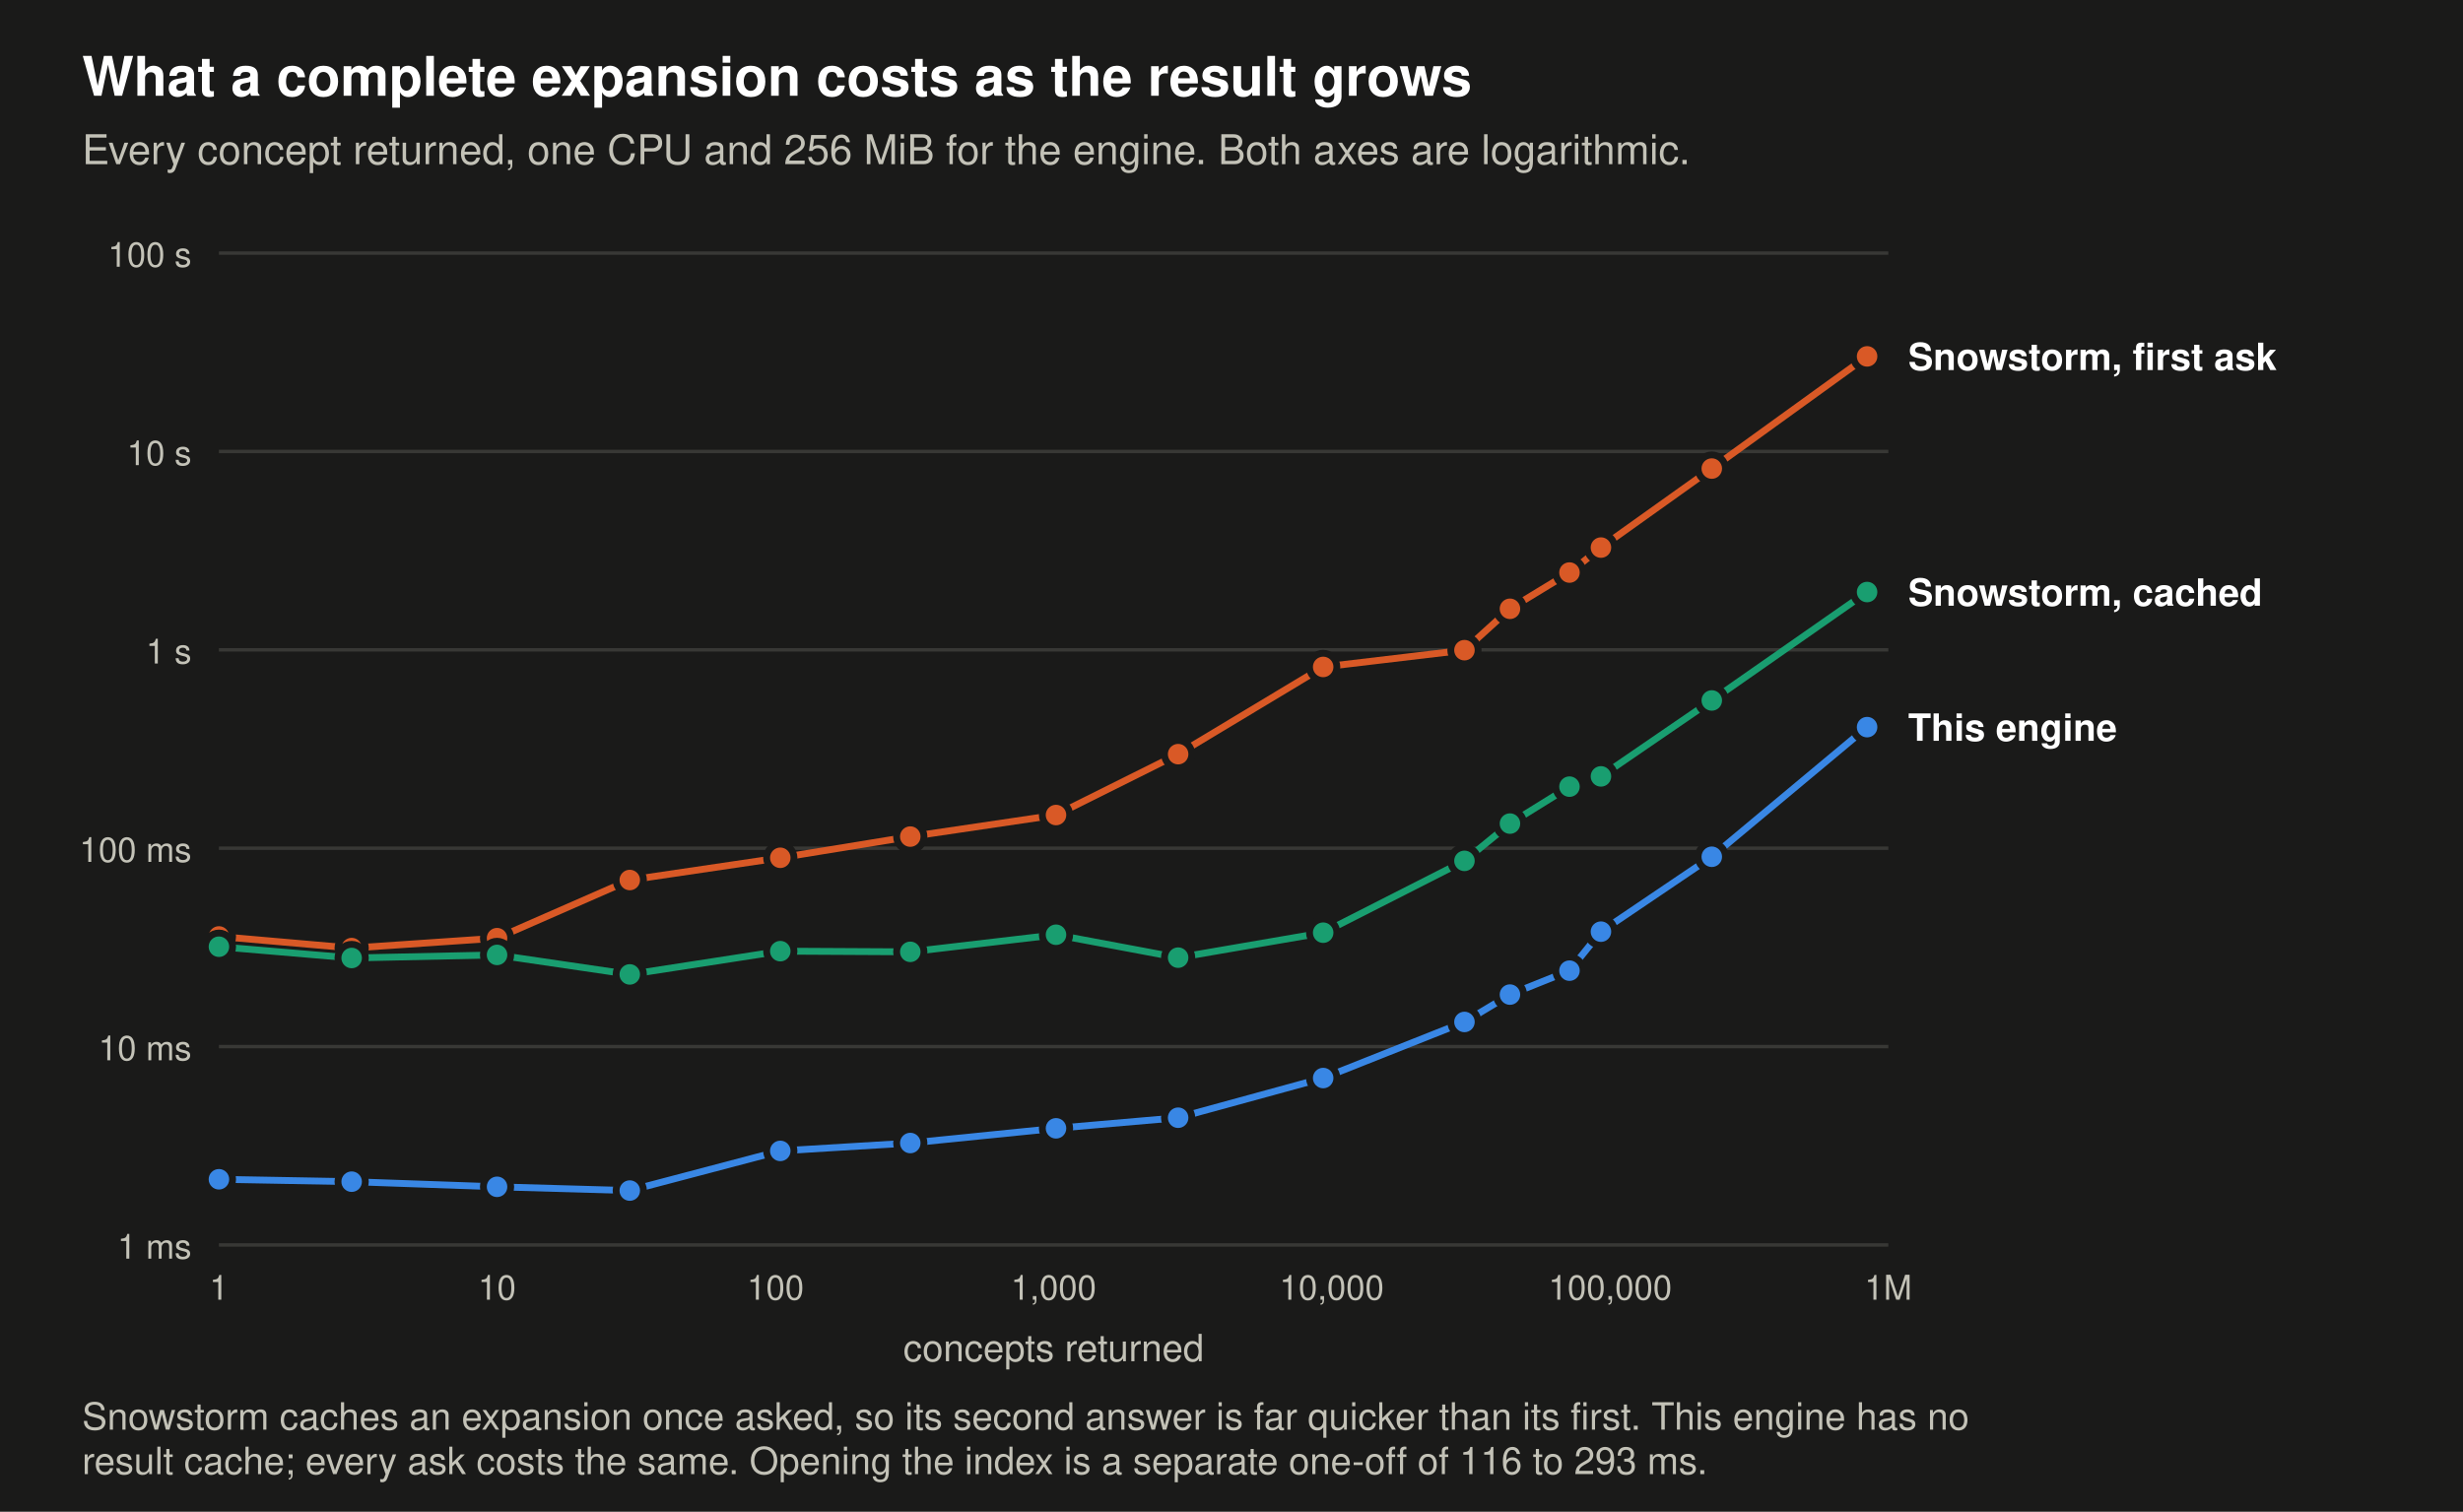
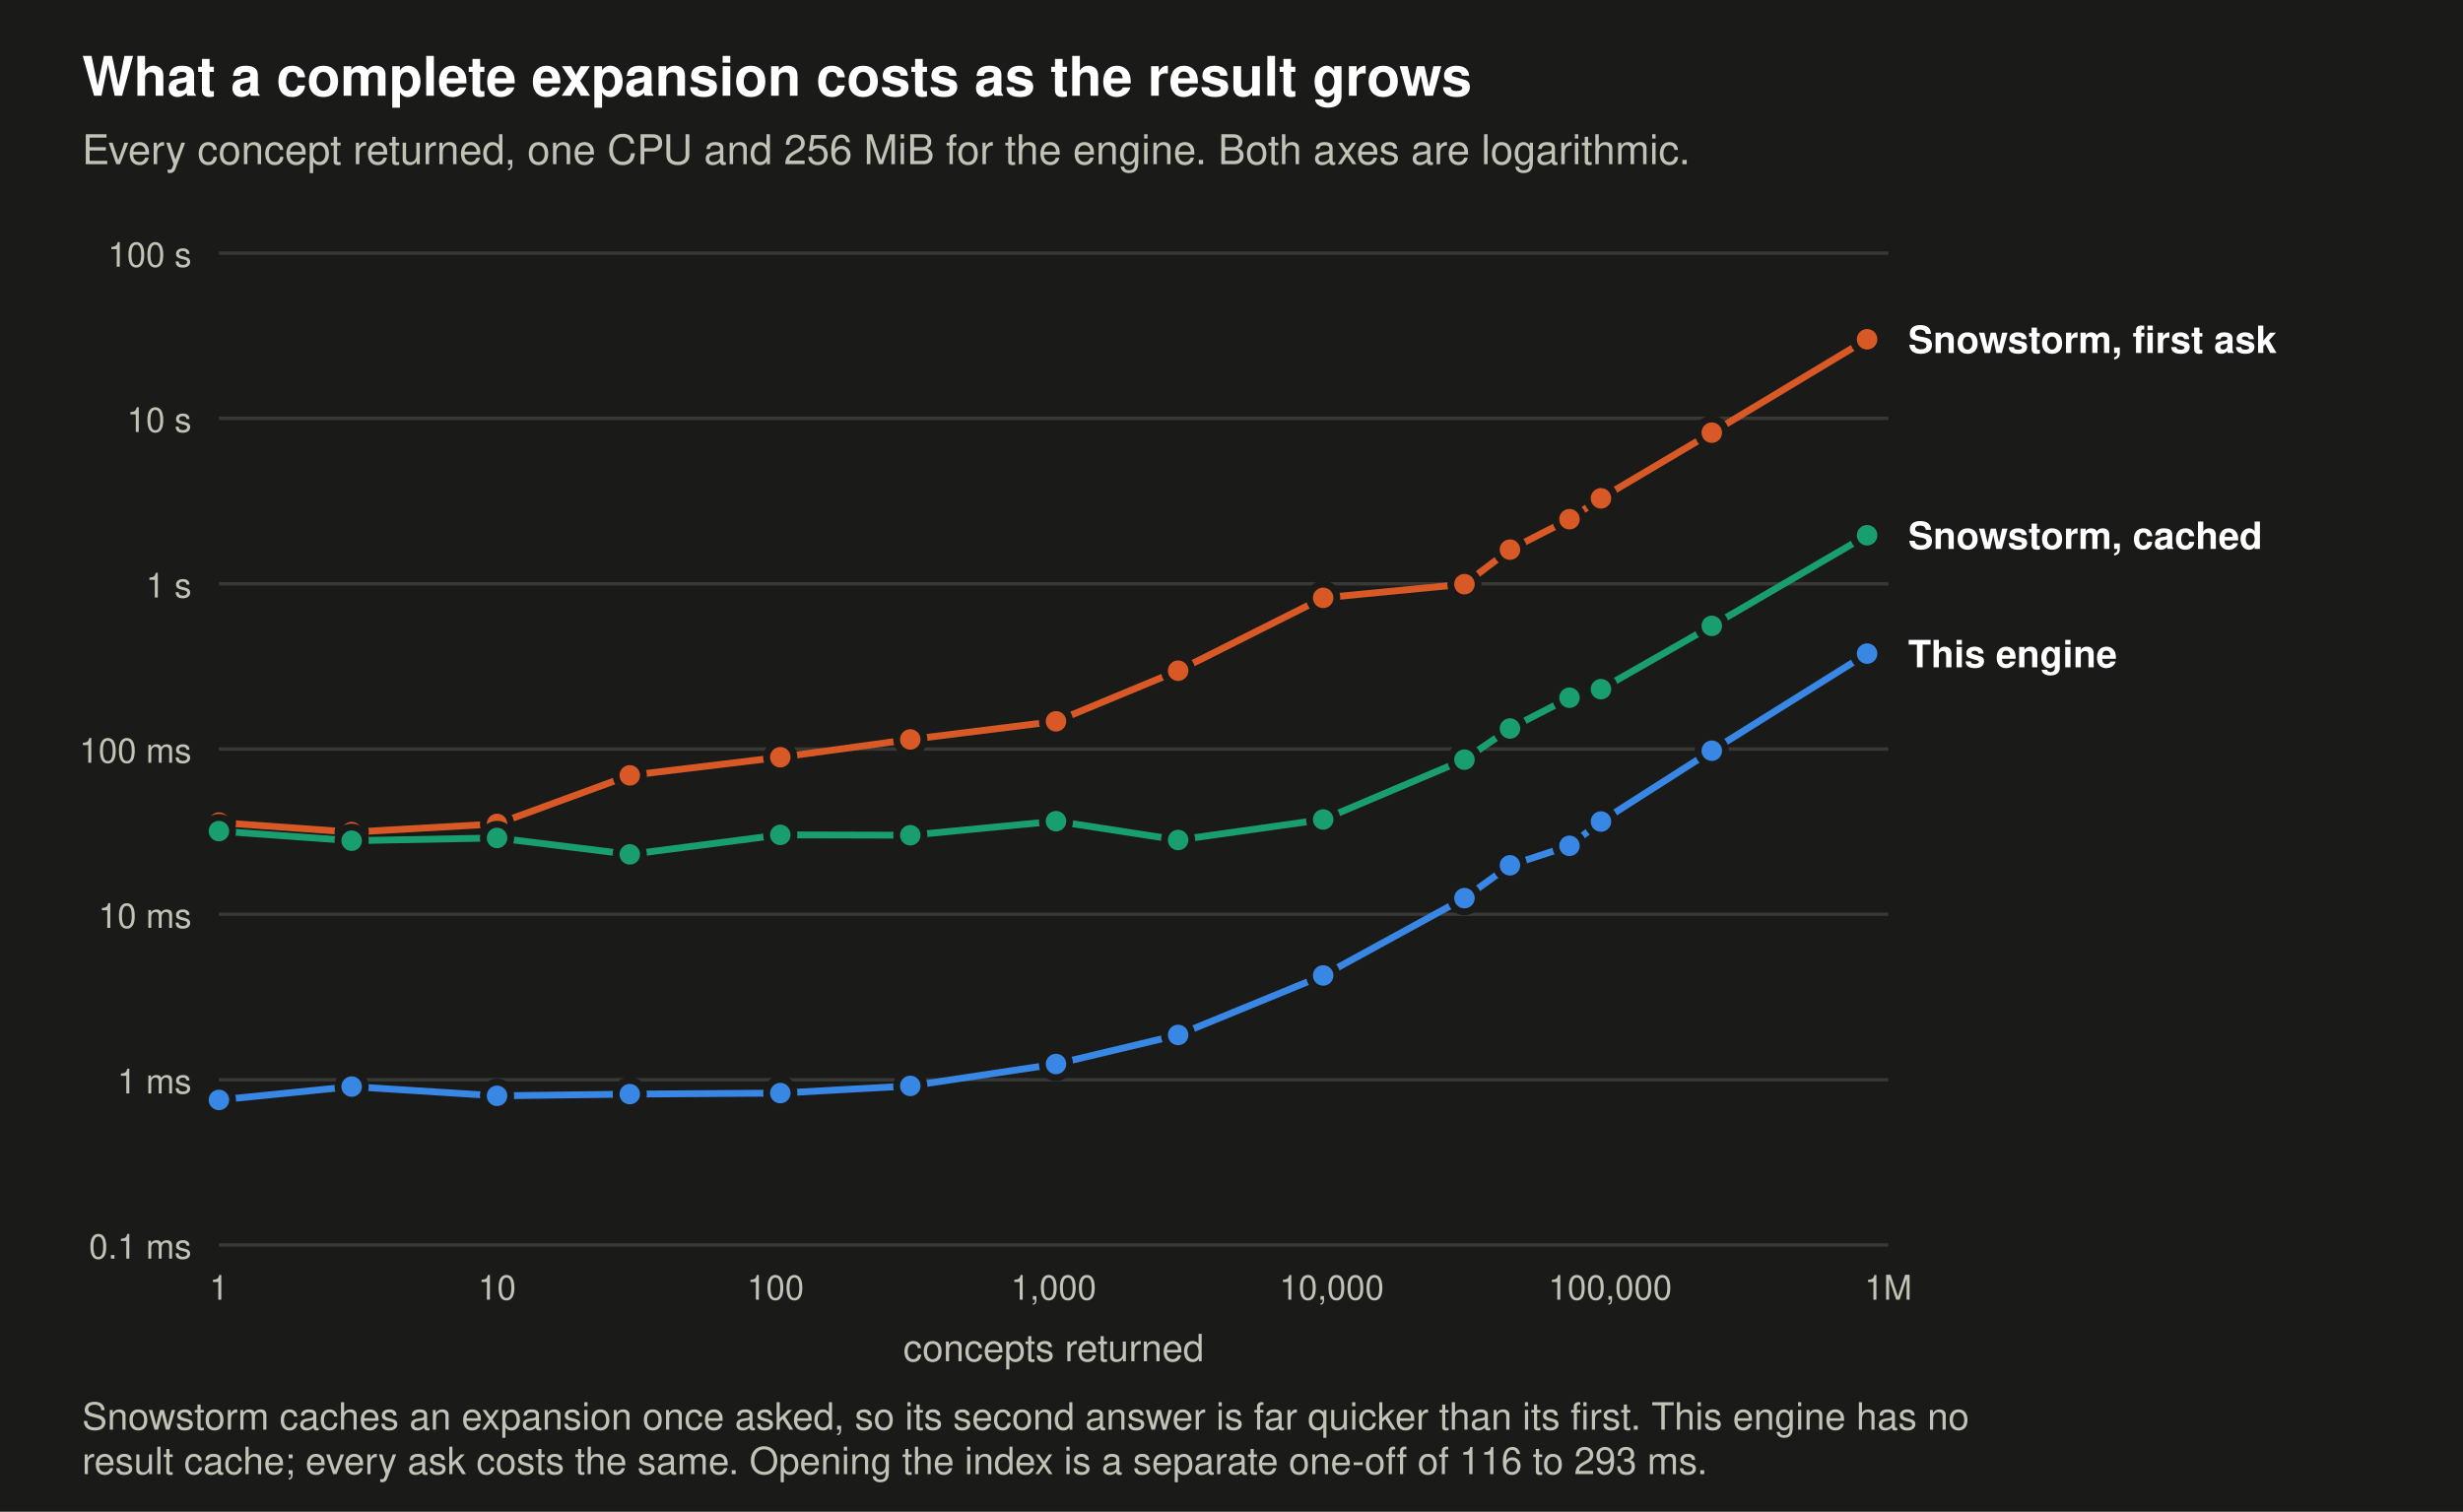
<svg xmlns="http://www.w3.org/2000/svg" width="720" height="442" viewBox="0 0 720 442" font-family="-apple-system,BlinkMacSystemFont,'Segoe UI',Helvetica,Arial,sans-serif" role="img" aria-label="What a complete expansion costs as the result grows">
  <rect width="720" height="442" fill="#1a1a19" />
  <text x="24" y="28" font-size="16" font-weight="600" fill="#ffffff">What a complete expansion costs as the result grows</text>
  <text x="24" y="48" font-size="12" fill="#c3c2b7">Every concept returned, one CPU and 256 MiB for the engine. Both axes are logarithmic.</text>
  <line x1="64" y1="364.0" x2="552" y2="364.0" stroke="#383835" stroke-width="1" />
-   <text x="56" y="368.0" font-size="10" text-anchor="end" fill="#c3c2b7">1 ms</text>
-   <line x1="64" y1="306.0" x2="552" y2="306.0" stroke="#383835" stroke-width="1" />
-   <text x="56" y="310.0" font-size="10" text-anchor="end" fill="#c3c2b7">10 ms</text>
-   <line x1="64" y1="248.0" x2="552" y2="248.0" stroke="#383835" stroke-width="1" />
-   <text x="56" y="252.0" font-size="10" text-anchor="end" fill="#c3c2b7">100 ms</text>
-   <line x1="64" y1="190.0" x2="552" y2="190.0" stroke="#383835" stroke-width="1" />
-   <text x="56" y="194.0" font-size="10" text-anchor="end" fill="#c3c2b7">1 s</text>
-   <line x1="64" y1="132.0" x2="552" y2="132.0" stroke="#383835" stroke-width="1" />
-   <text x="56" y="136.0" font-size="10" text-anchor="end" fill="#c3c2b7">10 s</text>
+   <text x="56" y="368.0" font-size="10" text-anchor="end" fill="#c3c2b7">0.1 ms</text>
+   <line x1="64" y1="315.7" x2="552" y2="315.7" stroke="#383835" stroke-width="1" />
+   <text x="56" y="319.7" font-size="10" text-anchor="end" fill="#c3c2b7">1 ms</text>
+   <line x1="64" y1="267.3" x2="552" y2="267.3" stroke="#383835" stroke-width="1" />
+   <text x="56" y="271.3" font-size="10" text-anchor="end" fill="#c3c2b7">10 ms</text>
+   <line x1="64" y1="219.0" x2="552" y2="219.0" stroke="#383835" stroke-width="1" />
+   <text x="56" y="223.0" font-size="10" text-anchor="end" fill="#c3c2b7">100 ms</text>
+   <line x1="64" y1="170.7" x2="552" y2="170.7" stroke="#383835" stroke-width="1" />
+   <text x="56" y="174.7" font-size="10" text-anchor="end" fill="#c3c2b7">1 s</text>
+   <line x1="64" y1="122.3" x2="552" y2="122.3" stroke="#383835" stroke-width="1" />
+   <text x="56" y="126.3" font-size="10" text-anchor="end" fill="#c3c2b7">10 s</text>
  <line x1="64" y1="74.0" x2="552" y2="74.0" stroke="#383835" stroke-width="1" />
  <text x="56" y="78.0" font-size="10" text-anchor="end" fill="#c3c2b7">100 s</text>
  <text x="64.0" y="380" font-size="10" text-anchor="middle" fill="#c3c2b7">1</text>
  <text x="145.3" y="380" font-size="10" text-anchor="middle" fill="#c3c2b7">10</text>
  <text x="226.7" y="380" font-size="10" text-anchor="middle" fill="#c3c2b7">100</text>
  <text x="308.0" y="380" font-size="10" text-anchor="middle" fill="#c3c2b7">1,000</text>
  <text x="389.3" y="380" font-size="10" text-anchor="middle" fill="#c3c2b7">10,000</text>
  <text x="470.7" y="380" font-size="10" text-anchor="middle" fill="#c3c2b7">100,000</text>
  <text x="552.0" y="380" font-size="10" text-anchor="middle" fill="#c3c2b7">1M</text>
  <text x="308" y="398" font-size="11" text-anchor="middle" fill="#c3c2b7">concepts returned</text>
-   <polyline points="64.0,344.8 102.8,345.5 145.3,347.0 184.1,348.1 228.1,336.5 266.1,334.2 308.7,329.9 344.4,326.8 386.8,315.2 428.1,298.8 441.4,290.8 458.8,283.8 468.0,272.4 500.4,250.5 545.8,212.6" fill="none" stroke="#3987e5" stroke-width="2" stroke-linejoin="round" stroke-linecap="round" />
-   <circle cx="64.0" cy="344.8" r="4" fill="#3987e5" stroke="#1a1a19" stroke-width="2" />
-   <circle cx="102.8" cy="345.5" r="4" fill="#3987e5" stroke="#1a1a19" stroke-width="2" />
-   <circle cx="145.3" cy="347.0" r="4" fill="#3987e5" stroke="#1a1a19" stroke-width="2" />
-   <circle cx="184.1" cy="348.1" r="4" fill="#3987e5" stroke="#1a1a19" stroke-width="2" />
-   <circle cx="228.1" cy="336.5" r="4" fill="#3987e5" stroke="#1a1a19" stroke-width="2" />
-   <circle cx="266.1" cy="334.2" r="4" fill="#3987e5" stroke="#1a1a19" stroke-width="2" />
-   <circle cx="308.7" cy="329.9" r="4" fill="#3987e5" stroke="#1a1a19" stroke-width="2" />
-   <circle cx="344.4" cy="326.8" r="4" fill="#3987e5" stroke="#1a1a19" stroke-width="2" />
-   <circle cx="386.8" cy="315.2" r="4" fill="#3987e5" stroke="#1a1a19" stroke-width="2" />
-   <circle cx="428.1" cy="298.8" r="4" fill="#3987e5" stroke="#1a1a19" stroke-width="2" />
-   <circle cx="441.4" cy="290.8" r="4" fill="#3987e5" stroke="#1a1a19" stroke-width="2" />
-   <circle cx="458.8" cy="283.8" r="4" fill="#3987e5" stroke="#1a1a19" stroke-width="2" />
-   <circle cx="468.0" cy="272.4" r="4" fill="#3987e5" stroke="#1a1a19" stroke-width="2" />
-   <circle cx="500.4" cy="250.5" r="4" fill="#3987e5" stroke="#1a1a19" stroke-width="2" />
-   <circle cx="545.8" cy="212.6" r="4" fill="#3987e5" stroke="#1a1a19" stroke-width="2" />
-   <text x="557.8" y="216.6" font-size="11" font-weight="600" fill="#ffffff">This engine</text>
-   <polyline points="64.0,273.8 102.8,277.2 145.3,274.3 184.1,257.3 228.1,250.8 266.1,244.6 308.7,238.3 344.4,220.5 386.8,195.0 428.1,190.1 441.4,178.0 458.8,167.4 468.0,160.1 500.4,137.0 545.8,104.2" fill="none" stroke="#d95926" stroke-width="2" stroke-linejoin="round" stroke-linecap="round" />
-   <circle cx="64.0" cy="273.8" r="4" fill="#d95926" stroke="#1a1a19" stroke-width="2" />
-   <circle cx="102.8" cy="277.2" r="4" fill="#d95926" stroke="#1a1a19" stroke-width="2" />
-   <circle cx="145.3" cy="274.3" r="4" fill="#d95926" stroke="#1a1a19" stroke-width="2" />
-   <circle cx="184.1" cy="257.3" r="4" fill="#d95926" stroke="#1a1a19" stroke-width="2" />
-   <circle cx="228.1" cy="250.8" r="4" fill="#d95926" stroke="#1a1a19" stroke-width="2" />
-   <circle cx="266.1" cy="244.6" r="4" fill="#d95926" stroke="#1a1a19" stroke-width="2" />
-   <circle cx="308.7" cy="238.3" r="4" fill="#d95926" stroke="#1a1a19" stroke-width="2" />
-   <circle cx="344.4" cy="220.5" r="4" fill="#d95926" stroke="#1a1a19" stroke-width="2" />
-   <circle cx="386.8" cy="195.0" r="4" fill="#d95926" stroke="#1a1a19" stroke-width="2" />
-   <circle cx="428.1" cy="190.1" r="4" fill="#d95926" stroke="#1a1a19" stroke-width="2" />
-   <circle cx="441.4" cy="178.0" r="4" fill="#d95926" stroke="#1a1a19" stroke-width="2" />
-   <circle cx="458.8" cy="167.4" r="4" fill="#d95926" stroke="#1a1a19" stroke-width="2" />
-   <circle cx="468.0" cy="160.1" r="4" fill="#d95926" stroke="#1a1a19" stroke-width="2" />
-   <circle cx="500.4" cy="137.0" r="4" fill="#d95926" stroke="#1a1a19" stroke-width="2" />
-   <circle cx="545.8" cy="104.2" r="4" fill="#d95926" stroke="#1a1a19" stroke-width="2" />
-   <text x="557.8" y="108.2" font-size="11" font-weight="600" fill="#ffffff">Snowstorm, first ask</text>
-   <polyline points="64.0,276.8 102.8,280.1 145.3,279.2 184.1,284.9 228.1,278.1 266.1,278.3 308.7,273.3 344.4,280.0 386.8,272.7 428.1,251.7 441.4,240.8 458.8,230.0 468.0,227.0 500.4,204.8 545.8,173.1" fill="none" stroke="#199e70" stroke-width="2" stroke-linejoin="round" stroke-linecap="round" />
-   <circle cx="64.0" cy="276.8" r="4" fill="#199e70" stroke="#1a1a19" stroke-width="2" />
-   <circle cx="102.8" cy="280.1" r="4" fill="#199e70" stroke="#1a1a19" stroke-width="2" />
-   <circle cx="145.3" cy="279.2" r="4" fill="#199e70" stroke="#1a1a19" stroke-width="2" />
-   <circle cx="184.1" cy="284.9" r="4" fill="#199e70" stroke="#1a1a19" stroke-width="2" />
-   <circle cx="228.1" cy="278.1" r="4" fill="#199e70" stroke="#1a1a19" stroke-width="2" />
-   <circle cx="266.1" cy="278.3" r="4" fill="#199e70" stroke="#1a1a19" stroke-width="2" />
-   <circle cx="308.7" cy="273.3" r="4" fill="#199e70" stroke="#1a1a19" stroke-width="2" />
-   <circle cx="344.4" cy="280.0" r="4" fill="#199e70" stroke="#1a1a19" stroke-width="2" />
-   <circle cx="386.8" cy="272.7" r="4" fill="#199e70" stroke="#1a1a19" stroke-width="2" />
-   <circle cx="428.1" cy="251.7" r="4" fill="#199e70" stroke="#1a1a19" stroke-width="2" />
-   <circle cx="441.4" cy="240.8" r="4" fill="#199e70" stroke="#1a1a19" stroke-width="2" />
-   <circle cx="458.8" cy="230.0" r="4" fill="#199e70" stroke="#1a1a19" stroke-width="2" />
-   <circle cx="468.0" cy="227.0" r="4" fill="#199e70" stroke="#1a1a19" stroke-width="2" />
-   <circle cx="500.4" cy="204.8" r="4" fill="#199e70" stroke="#1a1a19" stroke-width="2" />
-   <circle cx="545.8" cy="173.1" r="4" fill="#199e70" stroke="#1a1a19" stroke-width="2" />
-   <text x="557.8" y="177.1" font-size="11" font-weight="600" fill="#ffffff">Snowstorm, cached</text>
+   <polyline points="64.0,321.6 102.8,317.7 145.3,320.4 184.1,319.9 228.1,319.6 266.1,317.5 308.7,311.1 344.4,302.6 386.8,285.2 428.1,262.6 441.4,253.0 458.8,247.3 468.0,240.2 500.4,219.5 545.8,191.1" fill="none" stroke="#3987e5" stroke-width="2" stroke-linejoin="round" stroke-linecap="round" />
+   <circle cx="64.0" cy="321.6" r="4" fill="#3987e5" stroke="#1a1a19" stroke-width="2" />
+   <circle cx="102.8" cy="317.7" r="4" fill="#3987e5" stroke="#1a1a19" stroke-width="2" />
+   <circle cx="145.3" cy="320.4" r="4" fill="#3987e5" stroke="#1a1a19" stroke-width="2" />
+   <circle cx="184.1" cy="319.9" r="4" fill="#3987e5" stroke="#1a1a19" stroke-width="2" />
+   <circle cx="228.1" cy="319.6" r="4" fill="#3987e5" stroke="#1a1a19" stroke-width="2" />
+   <circle cx="266.1" cy="317.5" r="4" fill="#3987e5" stroke="#1a1a19" stroke-width="2" />
+   <circle cx="308.7" cy="311.1" r="4" fill="#3987e5" stroke="#1a1a19" stroke-width="2" />
+   <circle cx="344.4" cy="302.6" r="4" fill="#3987e5" stroke="#1a1a19" stroke-width="2" />
+   <circle cx="386.8" cy="285.2" r="4" fill="#3987e5" stroke="#1a1a19" stroke-width="2" />
+   <circle cx="428.1" cy="262.6" r="4" fill="#3987e5" stroke="#1a1a19" stroke-width="2" />
+   <circle cx="441.4" cy="253.0" r="4" fill="#3987e5" stroke="#1a1a19" stroke-width="2" />
+   <circle cx="458.8" cy="247.3" r="4" fill="#3987e5" stroke="#1a1a19" stroke-width="2" />
+   <circle cx="468.0" cy="240.2" r="4" fill="#3987e5" stroke="#1a1a19" stroke-width="2" />
+   <circle cx="500.4" cy="219.5" r="4" fill="#3987e5" stroke="#1a1a19" stroke-width="2" />
+   <circle cx="545.8" cy="191.1" r="4" fill="#3987e5" stroke="#1a1a19" stroke-width="2" />
+   <text x="557.8" y="195.1" font-size="11" font-weight="600" fill="#ffffff">This engine</text>
+   <polyline points="64.0,240.5 102.8,243.3 145.3,240.9 184.1,226.7 228.1,221.4 266.1,216.2 308.7,210.9 344.4,196.1 386.8,174.8 428.1,170.8 441.4,160.7 458.8,151.8 468.0,145.7 500.4,126.5 545.8,99.2" fill="none" stroke="#d95926" stroke-width="2" stroke-linejoin="round" stroke-linecap="round" />
+   <circle cx="64.0" cy="240.5" r="4" fill="#d95926" stroke="#1a1a19" stroke-width="2" />
+   <circle cx="102.8" cy="243.3" r="4" fill="#d95926" stroke="#1a1a19" stroke-width="2" />
+   <circle cx="145.3" cy="240.9" r="4" fill="#d95926" stroke="#1a1a19" stroke-width="2" />
+   <circle cx="184.1" cy="226.7" r="4" fill="#d95926" stroke="#1a1a19" stroke-width="2" />
+   <circle cx="228.1" cy="221.4" r="4" fill="#d95926" stroke="#1a1a19" stroke-width="2" />
+   <circle cx="266.1" cy="216.2" r="4" fill="#d95926" stroke="#1a1a19" stroke-width="2" />
+   <circle cx="308.7" cy="210.9" r="4" fill="#d95926" stroke="#1a1a19" stroke-width="2" />
+   <circle cx="344.4" cy="196.1" r="4" fill="#d95926" stroke="#1a1a19" stroke-width="2" />
+   <circle cx="386.8" cy="174.8" r="4" fill="#d95926" stroke="#1a1a19" stroke-width="2" />
+   <circle cx="428.1" cy="170.8" r="4" fill="#d95926" stroke="#1a1a19" stroke-width="2" />
+   <circle cx="441.4" cy="160.7" r="4" fill="#d95926" stroke="#1a1a19" stroke-width="2" />
+   <circle cx="458.8" cy="151.8" r="4" fill="#d95926" stroke="#1a1a19" stroke-width="2" />
+   <circle cx="468.0" cy="145.7" r="4" fill="#d95926" stroke="#1a1a19" stroke-width="2" />
+   <circle cx="500.4" cy="126.5" r="4" fill="#d95926" stroke="#1a1a19" stroke-width="2" />
+   <circle cx="545.8" cy="99.2" r="4" fill="#d95926" stroke="#1a1a19" stroke-width="2" />
+   <text x="557.8" y="103.2" font-size="11" font-weight="600" fill="#ffffff">Snowstorm, first ask</text>
+   <polyline points="64.0,243.0 102.8,245.8 145.3,245.0 184.1,249.8 228.1,244.1 266.1,244.2 308.7,240.1 344.4,245.6 386.8,239.6 428.1,222.1 441.4,213.0 458.8,204.0 468.0,201.5 500.4,183.0 545.8,156.5" fill="none" stroke="#199e70" stroke-width="2" stroke-linejoin="round" stroke-linecap="round" />
+   <circle cx="64.0" cy="243.0" r="4" fill="#199e70" stroke="#1a1a19" stroke-width="2" />
+   <circle cx="102.8" cy="245.8" r="4" fill="#199e70" stroke="#1a1a19" stroke-width="2" />
+   <circle cx="145.3" cy="245.0" r="4" fill="#199e70" stroke="#1a1a19" stroke-width="2" />
+   <circle cx="184.1" cy="249.8" r="4" fill="#199e70" stroke="#1a1a19" stroke-width="2" />
+   <circle cx="228.1" cy="244.1" r="4" fill="#199e70" stroke="#1a1a19" stroke-width="2" />
+   <circle cx="266.1" cy="244.2" r="4" fill="#199e70" stroke="#1a1a19" stroke-width="2" />
+   <circle cx="308.7" cy="240.1" r="4" fill="#199e70" stroke="#1a1a19" stroke-width="2" />
+   <circle cx="344.4" cy="245.6" r="4" fill="#199e70" stroke="#1a1a19" stroke-width="2" />
+   <circle cx="386.8" cy="239.6" r="4" fill="#199e70" stroke="#1a1a19" stroke-width="2" />
+   <circle cx="428.1" cy="222.1" r="4" fill="#199e70" stroke="#1a1a19" stroke-width="2" />
+   <circle cx="441.4" cy="213.0" r="4" fill="#199e70" stroke="#1a1a19" stroke-width="2" />
+   <circle cx="458.8" cy="204.0" r="4" fill="#199e70" stroke="#1a1a19" stroke-width="2" />
+   <circle cx="468.0" cy="201.5" r="4" fill="#199e70" stroke="#1a1a19" stroke-width="2" />
+   <circle cx="500.4" cy="183.0" r="4" fill="#199e70" stroke="#1a1a19" stroke-width="2" />
+   <circle cx="545.8" cy="156.5" r="4" fill="#199e70" stroke="#1a1a19" stroke-width="2" />
+   <text x="557.8" y="160.5" font-size="11" font-weight="600" fill="#ffffff">Snowstorm, cached</text>
  <text x="24" y="418" font-size="11" fill="#c3c2b7">Snowstorm caches an expansion once asked, so its second answer is far quicker than its first. This engine has no</text>
  <text x="24" y="431" font-size="11" fill="#c3c2b7">result cache; every ask costs the same. Opening the index is a separate one-off of 116 to 293 ms.</text>
</svg>
